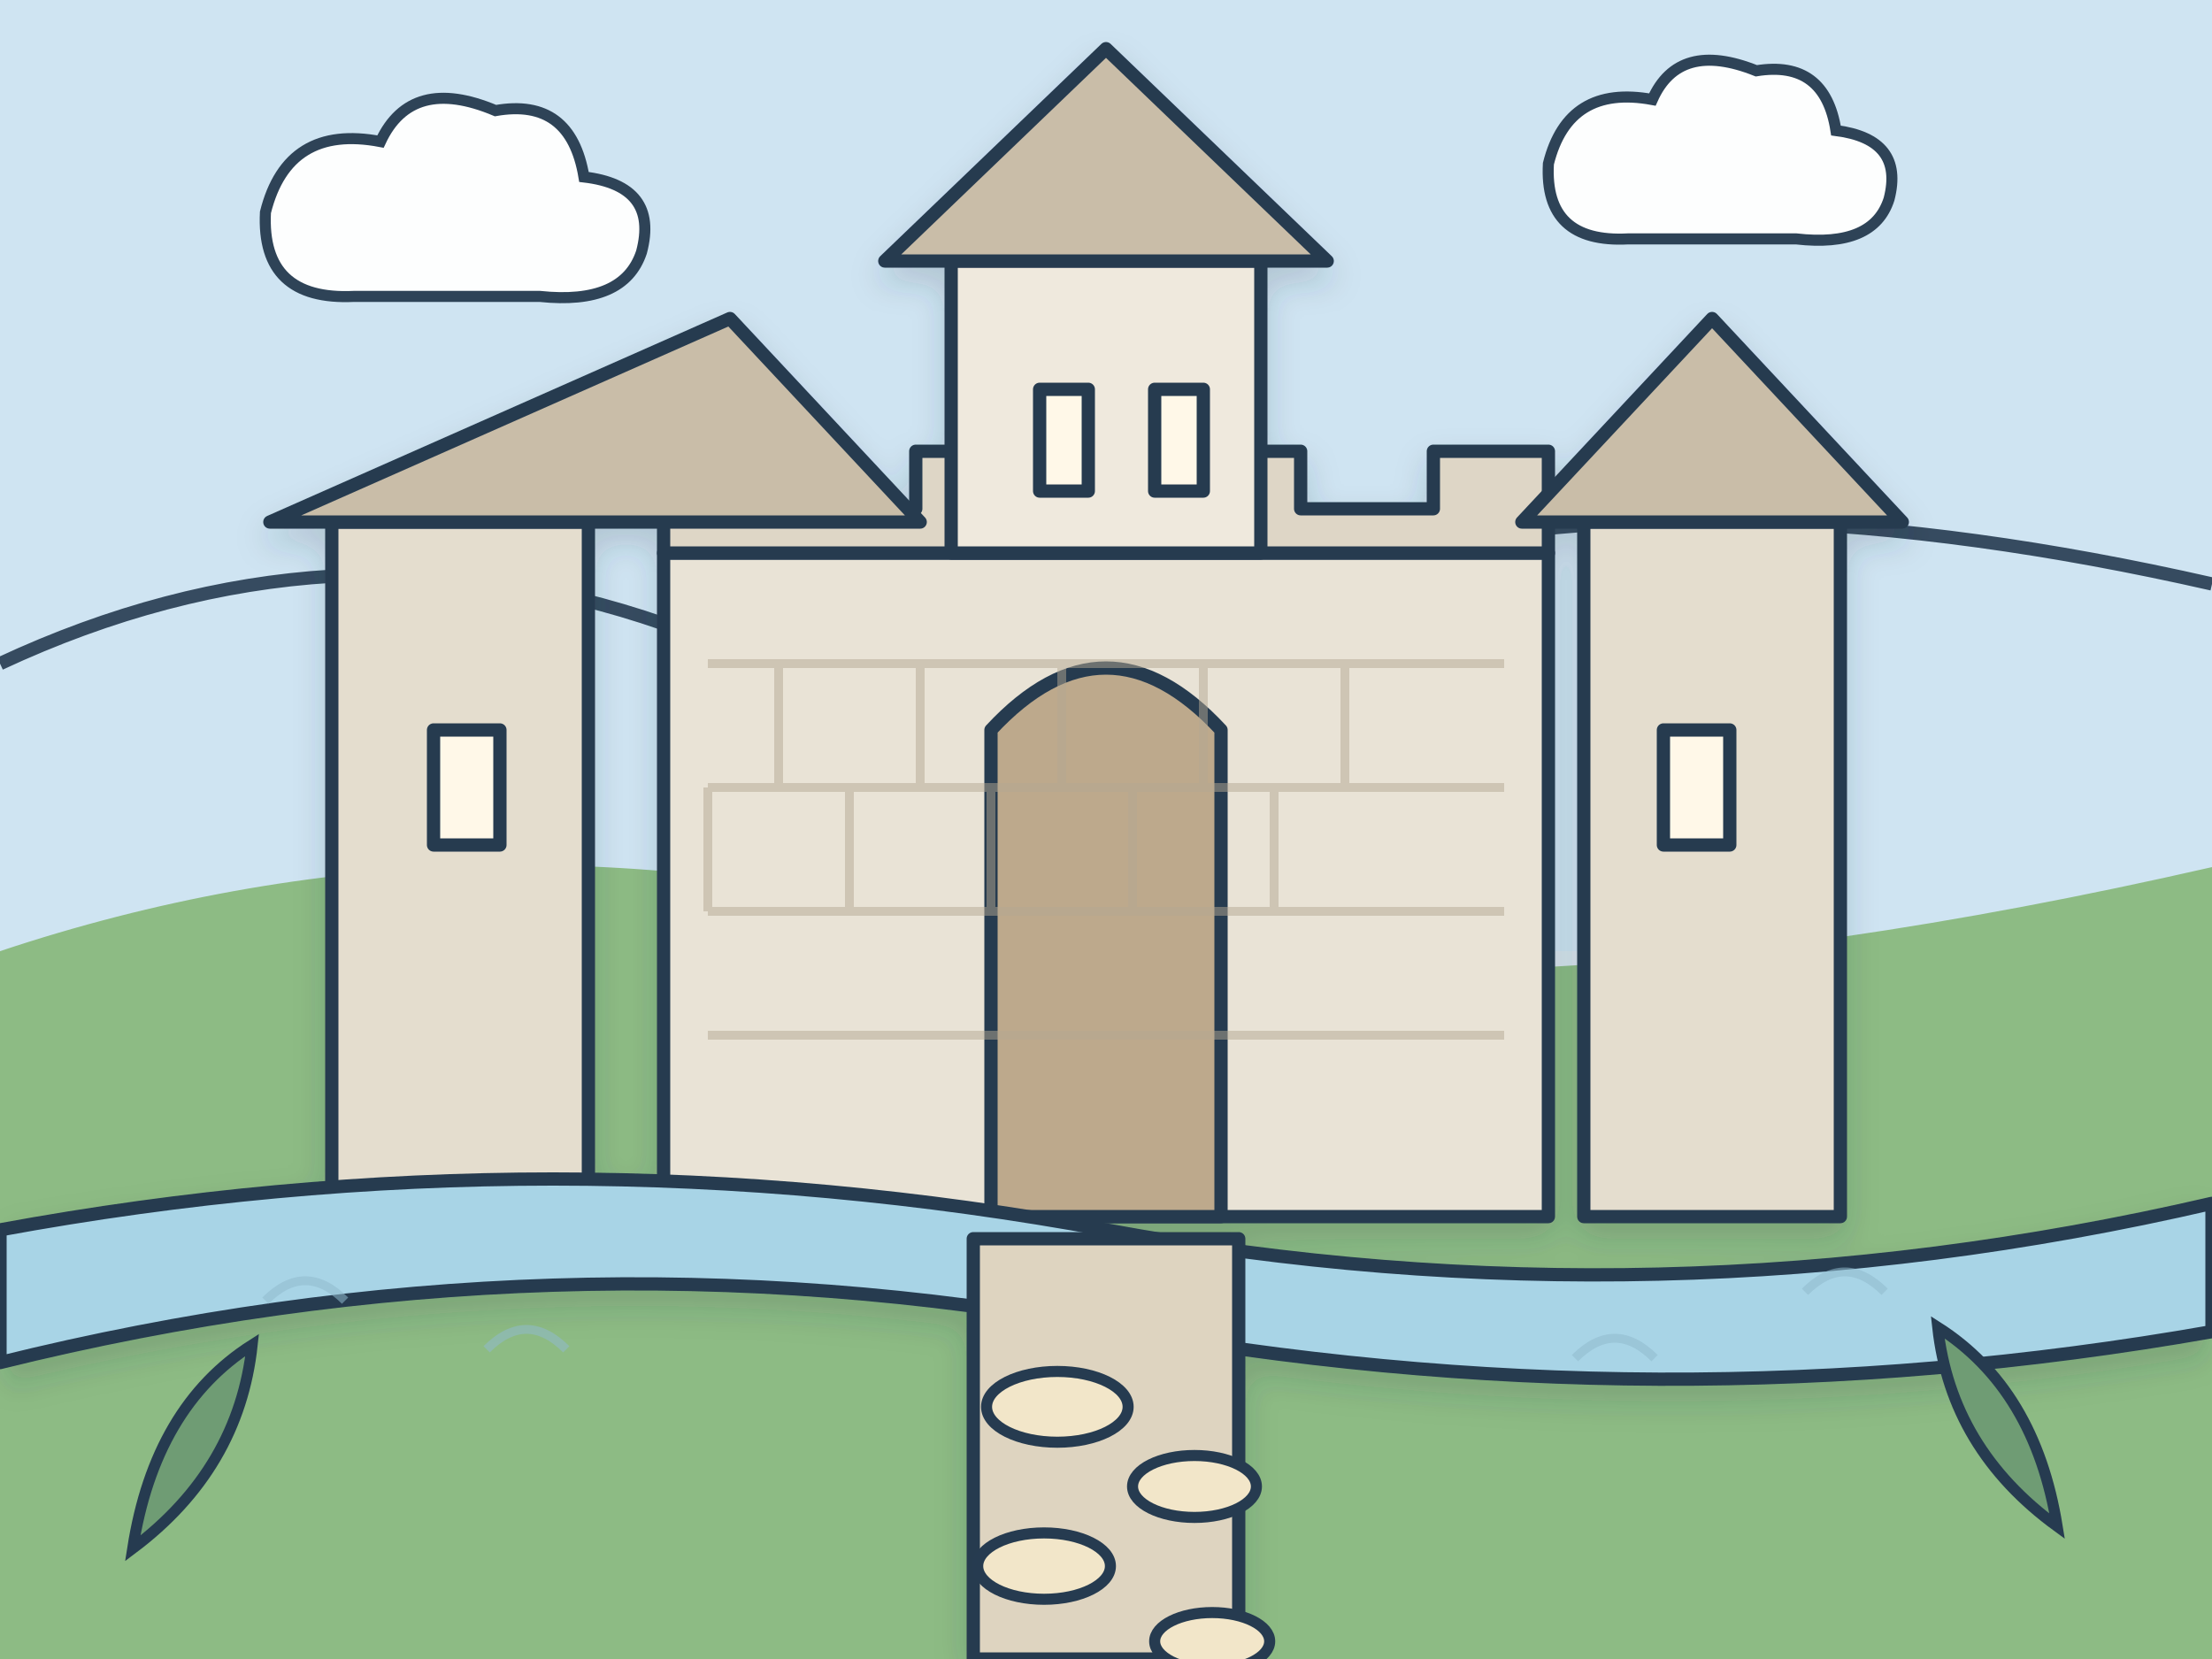
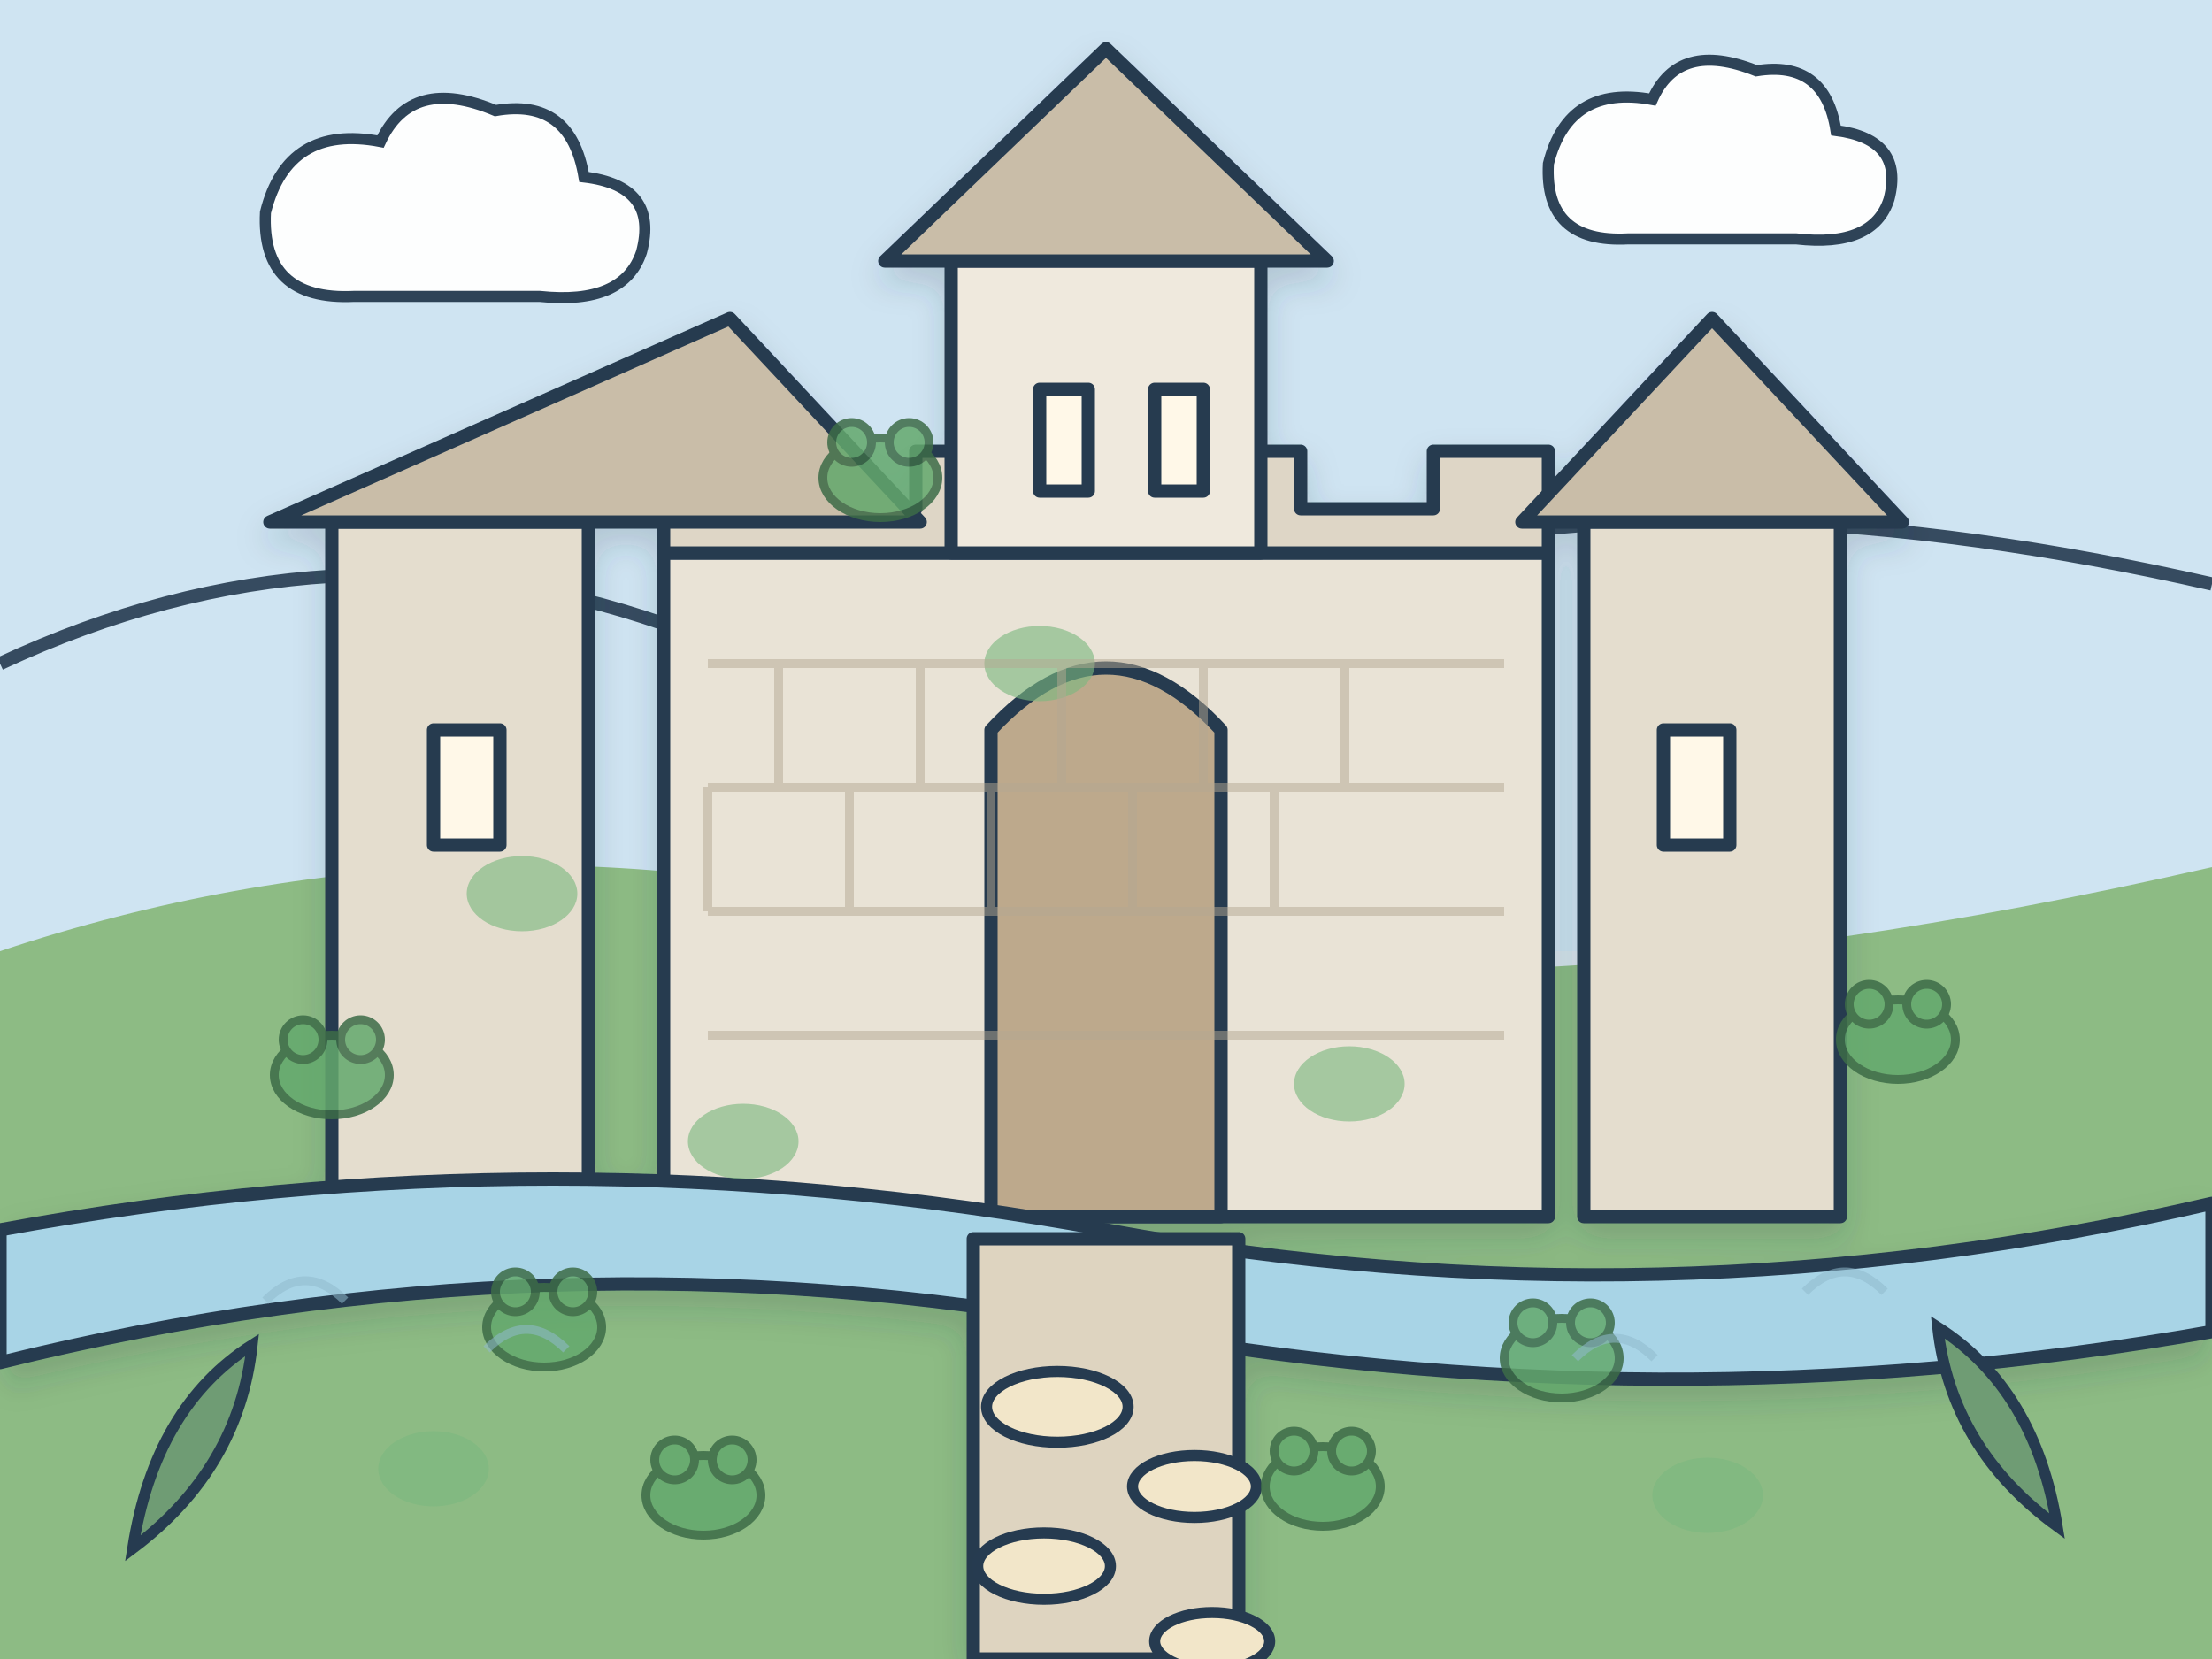
<svg xmlns="http://www.w3.org/2000/svg" viewBox="0 0 1000 750">
  <defs>
    <linearGradient id="bg" x1="0" y1="0" x2="0" y2="1">
      <stop stop-color="#cfe4f2" />
      <stop offset="1" stop-color="#dfe5ea" />
    </linearGradient>
    <filter id="sh">
      <feDropShadow dx="0" dy="7" stdDeviation="7" flood-color="#263b50" flood-opacity=".18" />
    </filter>
  </defs>
  <rect width="1000" height="750" rx="36" fill="url(#bg)" />
  <path d="M0 0h1000v430H0Z" fill="#cfe4f2" />
  <path d="M0 430q210-70 430-14t570-24v358H0Z" fill="#8dbb84" />
  <g fill="none" stroke="#263b50" stroke-width="6" opacity=".9">
    <path d="M0 300q150-70 300-18t320-30q160-38 380 12" />
  </g>
  <g filter="url(#sh)" stroke="#263b50" stroke-width="6" stroke-linejoin="round">
    <path d="M300 250h400v300H300Z" fill="#e9e3d6" />
    <path d="M300 250h400v-46h-52v26h-60v-26h-58v26h-60v-26h-56v26h-60v-26h-54Z" fill="#ded6c6" />
    <path d="M430 118h140v132H430Z" fill="#efe9dd" />
    <path d="m400 118 100-96 100 96Z" fill="#c9bda8" />
    <path d="M150 236h116v314H150Z" fill="#e4ddce" />
    <path d="m122 236 208-92 86 92Z" fill="#c9bda8" />
    <path d="M716 236h116v314H716Z" fill="#e4ddce" />
    <path d="m688 236 86-92 86 92Z" fill="#c9bda8" />
    <path d="M448 330q52-56 104 0v220H448Z" fill="#bda98c" />
    <path d="M470 176h22v46h-22Zm52 0h22v46h-22ZM196 330h30v52h-30Zm556 0h30v52h-30Z" fill="#fff8e8" />
    <path d="M0 556q250-46 500 0t500-12v58q-250 44-500-2T0 616Z" fill="#a8d4e6" />
    <path d="M440 560h120v190H440Z" fill="#ded4c0" />
  </g>
  <g fill="#f2e6c9" stroke="#263b50" stroke-width="5">
    <ellipse cx="478" cy="636" rx="32" ry="16" />
    <ellipse cx="540" cy="672" rx="28" ry="14" />
    <ellipse cx="472" cy="708" rx="30" ry="15" />
    <ellipse cx="548" cy="742" rx="26" ry="13" />
  </g>
  <g fill="#fff" stroke="#263b50" stroke-width="5" opacity=".95">
    <path d="M120 96q10-40 52-32 14-30 52-14 34-6 40 30 34 4 26 34-8 24-46 20H160q-42 2-40-38Z" />
    <path d="M700 74q9-36 47-29 12-27 47-13 31-5 36 27 31 4 24 31-7 22-42 18H736q-38 2-36-34Z" />
  </g>
  <g fill="#6f9c74" stroke="#263b50" stroke-width="5">
    <path d="M60 700q10-64 54-92-6 56-54 92Z" />
    <path d="M930 690q-10-62-54-90 6 55 54 90Z" />
  </g>
+   <g fill="#63a86c" stroke="#3c6b47" stroke-width="4" opacity=".85">
+     <ellipse cx="246" cy="600" rx="26" ry="18" />
+     <circle cx="233" cy="584" r="9" />
+     <circle cx="259" cy="584" r="9" />
+     <ellipse cx="706" cy="614" rx="26" ry="18" />
+     <circle cx="693" cy="598" r="9" />
+     <circle cx="719" cy="598" r="9" />
+     <ellipse cx="150" cy="486" rx="26" ry="18" />
+     <circle cx="137" cy="470" r="9" />
+     <circle cx="163" cy="470" r="9" />
+     <ellipse cx="858" cy="470" rx="26" ry="18" />
+     <circle cx="845" cy="454" r="9" />
+     <circle cx="871" cy="454" r="9" />
+     <ellipse cx="398" cy="216" rx="26" ry="18" />
+     <circle cx="385" cy="200" r="9" />
+     <circle cx="411" cy="200" r="9" />
+     <ellipse cx="598" cy="672" rx="26" ry="18" />
+     <circle cx="585" cy="656" r="9" />
+     <circle cx="611" cy="656" r="9" />
+     <ellipse cx="318" cy="676" rx="26" ry="18" />
+     <circle cx="305" cy="660" r="9" />
+     <circle cx="331" cy="660" r="9" />
+   </g>
+   <g fill="#7bb87f" opacity=".62">
+     <ellipse cx="336" cy="516" rx="25" ry="17" />
+     <ellipse cx="610" cy="490" rx="25" ry="17" />
+     <ellipse cx="196" cy="664" rx="25" ry="17" />
+     <ellipse cx="772" cy="676" rx="25" ry="17" />
+     <ellipse cx="470" cy="300" rx="25" ry="17" />
+     <ellipse cx="236" cy="404" rx="25" ry="17" />
+   </g>
  <g fill="none" stroke="#b3a892" stroke-width="4" opacity=".5">
    <path d="M320 300h360M320 356h360M320 412h360M320 468h360M352 300v56m64-56v56m64-56v56m64-56v56m64-56v56M320 356v56m64-56v56m64-56v56m64-56v56m64-56v56" />
  </g>
  <g fill="none" stroke="#8fb9cc" stroke-width="4" opacity=".55">
    <path d="M120 588q18-18 36 0m64 22q18-18 36 0m560-26q18-18 36 0m-140 30q18-18 36 0" />
  </g>
</svg>
